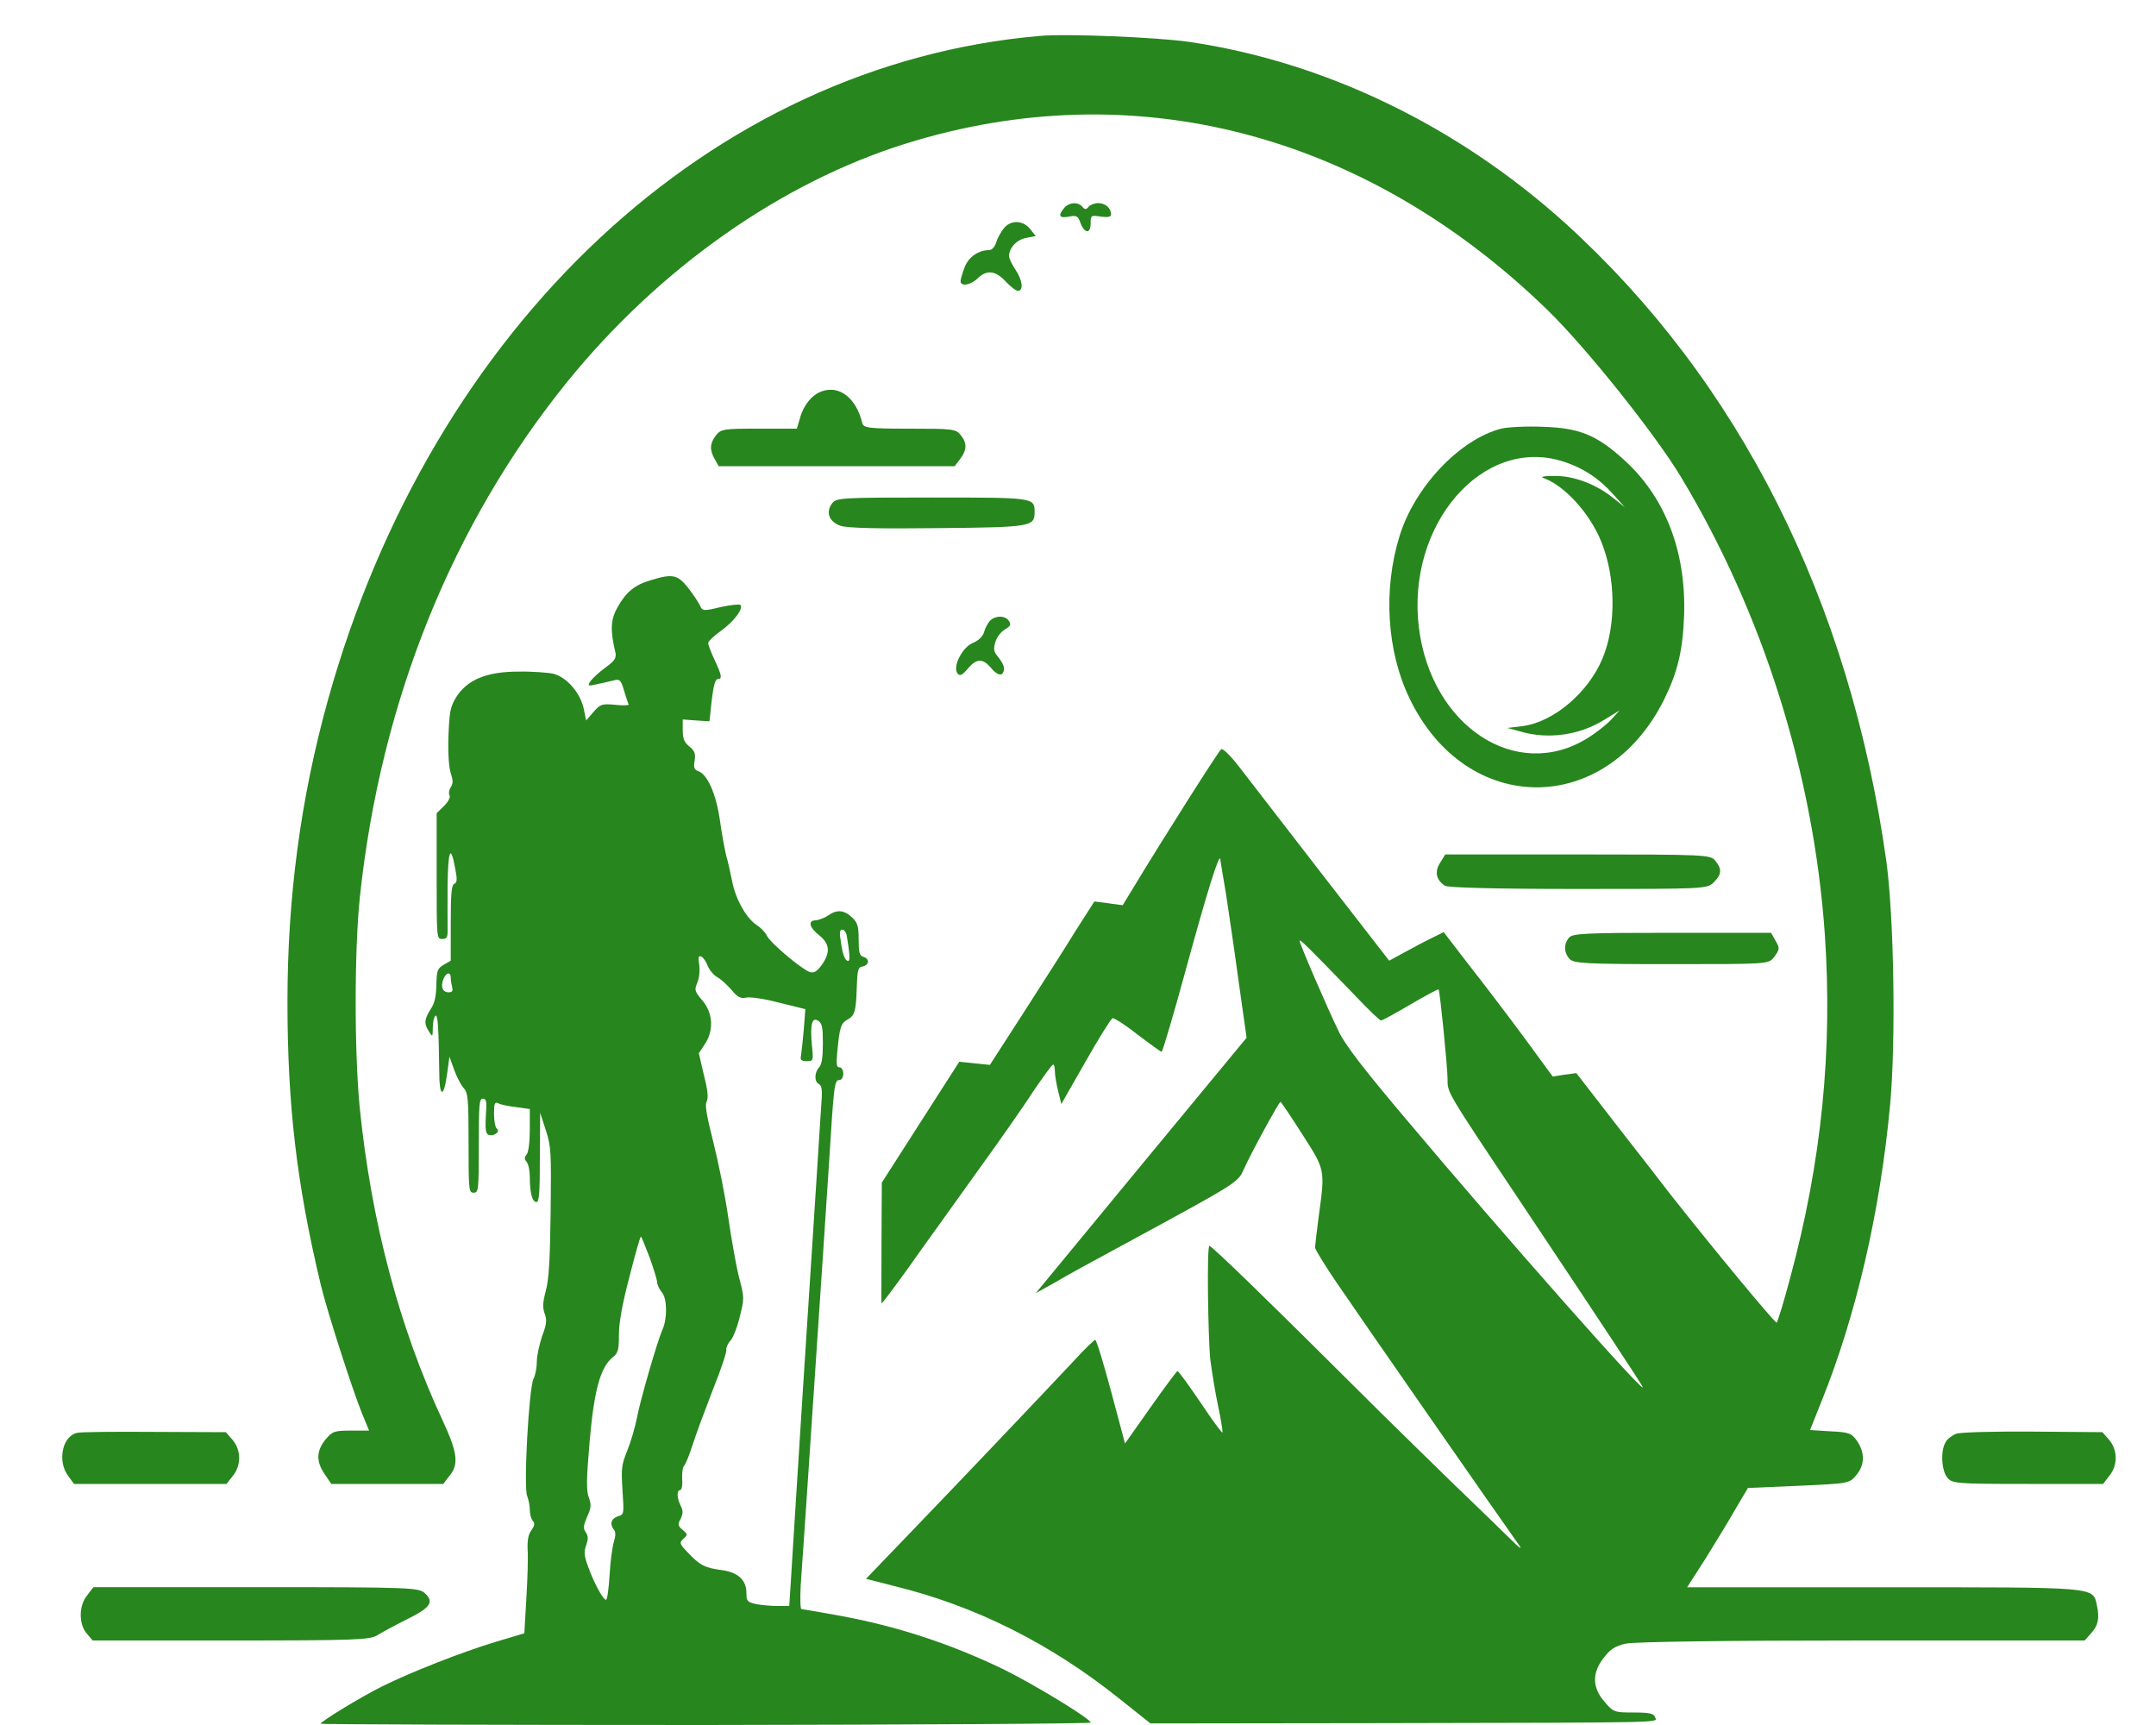
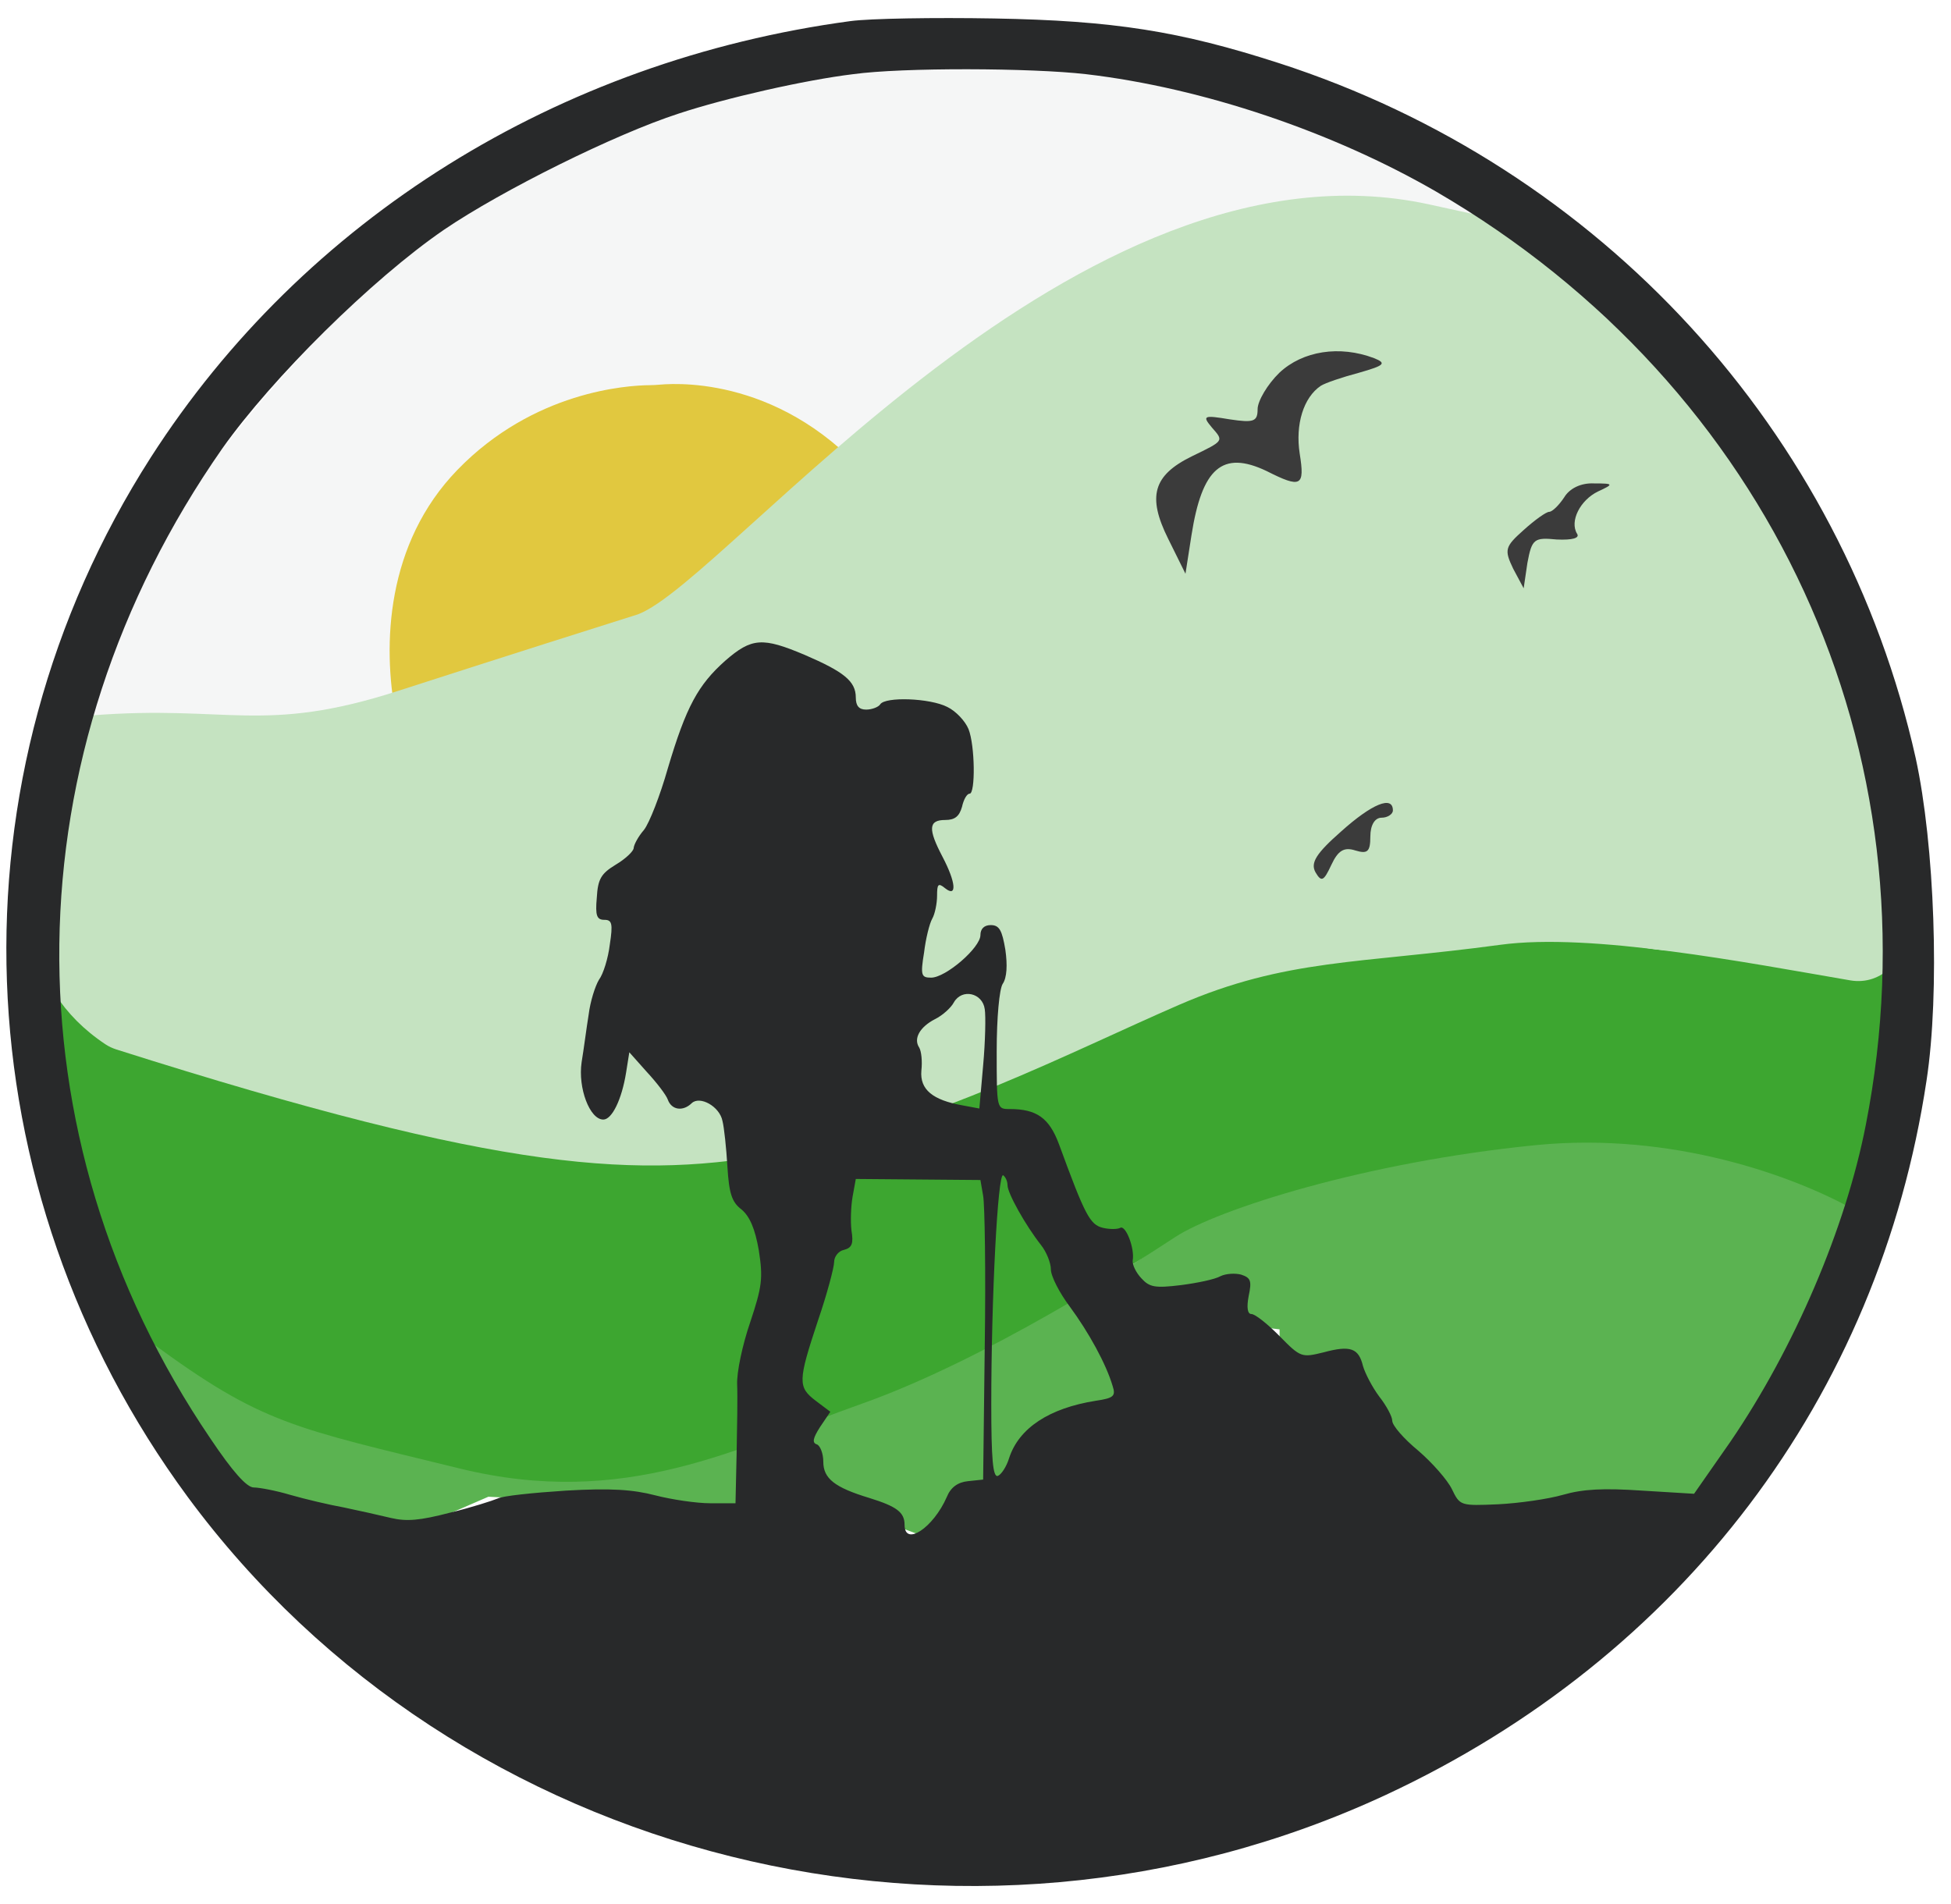
- <svg xmlns="http://www.w3.org/2000/svg" width="15" height="12" viewBox="0 0 15 12" fill="none">
-   <path d="M7.233 0.25C4.948 0.448 3.006 2.263 2.28 4.875C2.092 5.554 2 6.24 2 6.968C2 7.689 2.064 8.236 2.232 8.939C2.278 9.129 2.449 9.658 2.516 9.826L2.568 9.952H2.442C2.326 9.952 2.312 9.957 2.264 10.015C2.2 10.094 2.199 10.168 2.259 10.255L2.305 10.323H2.694H3.084L3.126 10.268C3.194 10.188 3.183 10.105 3.082 9.887C2.777 9.234 2.582 8.495 2.502 7.698C2.465 7.31 2.465 6.606 2.504 6.238C2.649 4.877 3.148 3.642 3.949 2.653C4.59 1.864 5.436 1.269 6.302 0.999C7.884 0.505 9.496 0.923 10.766 2.156C11.034 2.417 11.508 3.01 11.692 3.313C12.265 4.263 12.618 5.384 12.696 6.5C12.751 7.308 12.673 8.083 12.455 8.889C12.411 9.055 12.368 9.194 12.361 9.201C12.35 9.207 11.905 8.669 11.614 8.299C11.581 8.255 11.421 8.049 11.259 7.842L10.967 7.465L10.885 7.476L10.803 7.489L10.608 7.223C10.5 7.077 10.328 6.85 10.227 6.722L10.044 6.484L9.956 6.528C9.906 6.552 9.821 6.598 9.766 6.628L9.665 6.683L9.205 6.09C8.953 5.763 8.694 5.43 8.631 5.347C8.565 5.26 8.508 5.204 8.496 5.212C8.478 5.225 8.1 5.82 7.889 6.169L7.811 6.297L7.714 6.284L7.614 6.271L7.479 6.482C7.407 6.6 7.242 6.857 7.116 7.053L6.887 7.408L6.78 7.397L6.674 7.386L6.404 7.807L6.135 8.227L6.133 8.639C6.133 8.863 6.131 9.055 6.133 9.066C6.133 9.075 6.218 8.961 6.323 8.815C6.427 8.667 6.639 8.375 6.789 8.164C6.94 7.955 7.121 7.698 7.188 7.593C7.258 7.491 7.318 7.406 7.327 7.406C7.334 7.404 7.339 7.425 7.339 7.452C7.339 7.48 7.35 7.541 7.362 7.591L7.384 7.68L7.552 7.386C7.644 7.223 7.729 7.088 7.74 7.083C7.749 7.079 7.829 7.129 7.914 7.197C8.001 7.262 8.075 7.317 8.082 7.317C8.088 7.317 8.166 7.055 8.253 6.735C8.4 6.197 8.487 5.92 8.49 5.979C8.492 5.992 8.508 6.095 8.528 6.208C8.545 6.321 8.586 6.593 8.616 6.816L8.673 7.219L7.939 8.107L7.206 8.996L7.339 8.922C7.412 8.878 7.635 8.756 7.836 8.648C8.611 8.227 8.613 8.227 8.654 8.133C8.698 8.033 8.898 7.665 8.909 7.665C8.913 7.665 8.98 7.765 9.058 7.887C9.22 8.14 9.22 8.131 9.175 8.46C9.161 8.567 9.149 8.667 9.149 8.678C9.149 8.691 9.218 8.804 9.305 8.931C9.434 9.122 10.417 10.536 10.566 10.745C10.596 10.787 10.573 10.771 10.504 10.702C10.444 10.643 10.273 10.477 10.124 10.334C9.975 10.19 9.745 9.963 9.612 9.833C8.822 9.046 8.432 8.667 8.414 8.667C8.396 8.667 8.404 9.299 8.421 9.462C8.432 9.545 8.455 9.691 8.476 9.787C8.496 9.88 8.508 9.961 8.505 9.965C8.501 9.97 8.432 9.876 8.352 9.756C8.271 9.637 8.2 9.538 8.192 9.538C8.187 9.538 8.102 9.652 8.004 9.791L7.827 10.042L7.731 9.682C7.678 9.484 7.628 9.321 7.62 9.321C7.612 9.321 7.543 9.388 7.469 9.469C7.261 9.691 6.711 10.27 6.348 10.647L6.025 10.983L6.22 11.033C6.789 11.172 7.313 11.436 7.793 11.821L8.004 11.989L9.574 11.987C11.657 11.983 11.527 11.985 11.515 11.946C11.506 11.919 11.472 11.913 11.366 11.913C11.233 11.913 11.224 11.911 11.164 11.839C11.077 11.741 11.075 11.638 11.158 11.532C11.203 11.473 11.236 11.451 11.311 11.434C11.369 11.421 12.003 11.412 12.955 11.412H14.504L14.548 11.362C14.598 11.309 14.608 11.257 14.589 11.168C14.56 11.037 14.601 11.042 13.106 11.042H11.738L11.868 10.839C11.937 10.728 12.033 10.571 12.077 10.493L12.161 10.351L12.512 10.336C12.861 10.32 12.865 10.32 12.913 10.264C12.975 10.192 12.976 10.107 12.92 10.024C12.881 9.97 12.865 9.963 12.735 9.957L12.593 9.948L12.673 9.748C12.913 9.153 13.081 8.43 13.15 7.687C13.191 7.247 13.177 6.378 13.124 5.992C12.87 4.178 12.1 2.648 10.887 1.55C10.135 0.873 9.214 0.429 8.271 0.291C8.043 0.259 7.424 0.233 7.233 0.25ZM9.431 6.929C9.519 7.022 9.599 7.099 9.608 7.099C9.617 7.099 9.709 7.049 9.812 6.988C9.917 6.927 10.005 6.879 10.009 6.883C10.018 6.896 10.071 7.421 10.071 7.506C10.071 7.602 10.06 7.585 10.562 8.336C11.199 9.29 11.41 9.613 11.428 9.647C11.467 9.73 10.458 8.589 9.782 7.785C9.493 7.443 9.358 7.269 9.314 7.175C9.23 7.003 9.042 6.565 9.042 6.545C9.042 6.53 9.092 6.578 9.431 6.929Z" fill="#27861D" />
-   <path d="M7.403 1.448C7.359 1.5 7.369 1.52 7.437 1.507C7.49 1.496 7.501 1.502 7.518 1.553C7.547 1.627 7.588 1.627 7.588 1.553C7.588 1.498 7.591 1.496 7.659 1.507C7.708 1.513 7.73 1.509 7.73 1.492C7.73 1.448 7.691 1.413 7.641 1.413C7.616 1.413 7.586 1.424 7.573 1.439C7.558 1.459 7.547 1.459 7.531 1.439C7.501 1.402 7.435 1.407 7.403 1.448Z" fill="#27861D" />
-   <path d="M6.985 1.587C6.963 1.614 6.94 1.657 6.931 1.685C6.923 1.716 6.9 1.74 6.882 1.74C6.807 1.74 6.738 1.788 6.711 1.86C6.696 1.899 6.683 1.943 6.683 1.956C6.683 1.995 6.754 1.984 6.802 1.936C6.866 1.875 6.926 1.882 6.997 1.958C7.029 1.993 7.068 2.023 7.082 2.023C7.123 2.023 7.114 1.947 7.064 1.875C7.04 1.838 7.02 1.797 7.02 1.781C7.022 1.723 7.073 1.668 7.139 1.655L7.206 1.642L7.166 1.592C7.116 1.531 7.033 1.529 6.985 1.587Z" fill="#27861D" />
-   <path d="M5.718 2.722C5.649 2.746 5.589 2.82 5.566 2.908L5.544 2.982H5.282C5.032 2.982 5.016 2.984 4.98 3.03C4.938 3.086 4.936 3.13 4.973 3.195L5 3.243H5.821H6.642L6.68 3.193C6.728 3.13 6.729 3.082 6.683 3.025C6.65 2.984 6.625 2.982 6.328 2.982C6.039 2.982 6.007 2.977 5.999 2.942C5.956 2.768 5.841 2.679 5.718 2.722Z" fill="#27861D" />
-   <path d="M10.444 2.982C10.156 3.056 9.84 3.389 9.736 3.733C9.622 4.103 9.649 4.53 9.805 4.855C10.199 5.681 11.172 5.685 11.579 4.864C11.673 4.672 11.708 4.524 11.717 4.278C11.731 3.836 11.586 3.459 11.299 3.199C11.107 3.025 10.988 2.977 10.736 2.969C10.619 2.964 10.488 2.971 10.444 2.982ZM10.874 3.21C11.013 3.254 11.128 3.33 11.224 3.439L11.304 3.528L11.222 3.463C11.103 3.367 10.944 3.308 10.812 3.311C10.733 3.311 10.713 3.317 10.745 3.328C10.89 3.382 11.066 3.578 11.142 3.772C11.242 4.021 11.245 4.352 11.149 4.581C11.05 4.818 10.809 5.023 10.594 5.051L10.488 5.064L10.582 5.09C10.775 5.145 10.99 5.114 11.162 5.007L11.268 4.942L11.206 5.01C11.172 5.045 11.098 5.103 11.043 5.136C10.55 5.441 9.959 5.053 9.872 4.369C9.782 3.65 10.316 3.032 10.874 3.21Z" fill="#27861D" />
-   <path d="M5.789 3.502C5.743 3.563 5.768 3.629 5.846 3.657C5.89 3.674 6.119 3.679 6.525 3.674C7.18 3.668 7.198 3.663 7.198 3.561C7.198 3.461 7.192 3.461 6.488 3.461C5.85 3.461 5.818 3.463 5.789 3.502Z" fill="#27861D" />
-   <path d="M4.528 4.036C4.415 4.069 4.358 4.117 4.297 4.223C4.248 4.31 4.244 4.382 4.282 4.541C4.289 4.578 4.276 4.598 4.212 4.644C4.17 4.674 4.124 4.718 4.109 4.737C4.086 4.772 4.09 4.774 4.147 4.761C4.18 4.755 4.234 4.742 4.262 4.735C4.312 4.722 4.319 4.726 4.342 4.805C4.356 4.851 4.37 4.894 4.374 4.901C4.376 4.907 4.333 4.909 4.28 4.903C4.189 4.894 4.175 4.899 4.129 4.953L4.078 5.012L4.06 4.925C4.035 4.818 3.943 4.711 3.85 4.687C3.813 4.679 3.703 4.67 3.606 4.672C3.386 4.672 3.251 4.729 3.175 4.848C3.132 4.918 3.127 4.951 3.12 5.121C3.116 5.241 3.123 5.339 3.136 5.378C3.153 5.43 3.153 5.45 3.136 5.476C3.125 5.493 3.12 5.517 3.127 5.532C3.136 5.546 3.118 5.578 3.089 5.607L3.038 5.657V6.094C3.038 6.53 3.038 6.532 3.077 6.532C3.109 6.532 3.116 6.521 3.114 6.46C3.113 6.423 3.114 6.284 3.114 6.151C3.118 5.907 3.136 5.87 3.168 6.047C3.182 6.118 3.18 6.14 3.16 6.149C3.141 6.158 3.136 6.221 3.136 6.421V6.683L3.088 6.711C3.043 6.737 3.038 6.752 3.036 6.853C3.034 6.931 3.024 6.981 2.995 7.022C2.951 7.094 2.949 7.12 2.985 7.177C3.01 7.216 3.01 7.214 3.011 7.149C3.011 7.112 3.02 7.073 3.029 7.066C3.047 7.053 3.052 7.153 3.056 7.458C3.056 7.63 3.086 7.643 3.109 7.482L3.127 7.351L3.16 7.443C3.178 7.493 3.208 7.55 3.226 7.569C3.256 7.602 3.26 7.643 3.26 7.953C3.26 8.282 3.262 8.297 3.295 8.297C3.329 8.297 3.331 8.282 3.331 7.97C3.331 7.683 3.334 7.643 3.359 7.643C3.384 7.643 3.388 7.663 3.38 7.763C3.375 7.852 3.379 7.885 3.398 7.894C3.432 7.909 3.485 7.872 3.457 7.852C3.446 7.844 3.437 7.798 3.437 7.748C3.437 7.674 3.442 7.663 3.469 7.676C3.485 7.685 3.542 7.696 3.593 7.702L3.686 7.715V7.859C3.686 7.944 3.677 8.016 3.664 8.031C3.648 8.051 3.648 8.064 3.664 8.083C3.677 8.099 3.686 8.144 3.686 8.186C3.686 8.297 3.703 8.362 3.732 8.362C3.751 8.362 3.756 8.301 3.756 8.051L3.758 7.741L3.797 7.861C3.834 7.974 3.836 8.009 3.831 8.428C3.827 8.759 3.819 8.902 3.797 8.981C3.776 9.061 3.774 9.096 3.79 9.14C3.806 9.183 3.803 9.212 3.772 9.294C3.753 9.351 3.735 9.43 3.735 9.471C3.735 9.512 3.725 9.567 3.712 9.591C3.68 9.654 3.641 10.349 3.668 10.408C3.677 10.432 3.686 10.473 3.686 10.501C3.686 10.53 3.694 10.565 3.707 10.58C3.723 10.599 3.719 10.615 3.696 10.647C3.675 10.676 3.668 10.717 3.671 10.782C3.675 10.835 3.67 10.987 3.662 11.12L3.648 11.362L3.45 11.421C3.207 11.495 2.859 11.632 2.657 11.732C2.502 11.81 2.231 11.976 2.231 11.991C2.231 11.996 3.437 12 4.909 12C6.384 11.998 7.588 11.991 7.588 11.983C7.588 11.956 7.178 11.708 6.976 11.61C6.611 11.434 6.229 11.309 5.832 11.238C5.701 11.214 5.585 11.194 5.576 11.194C5.568 11.194 5.566 11.12 5.571 11.024C5.578 10.933 5.619 10.327 5.662 9.68C5.706 9.033 5.754 8.303 5.77 8.057C5.802 7.545 5.805 7.513 5.841 7.513C5.855 7.513 5.867 7.493 5.867 7.469C5.867 7.445 5.855 7.425 5.841 7.425C5.819 7.425 5.818 7.404 5.825 7.321C5.841 7.147 5.85 7.12 5.894 7.094C5.947 7.066 5.956 7.036 5.961 6.863C5.965 6.75 5.97 6.728 5.999 6.724C6.046 6.715 6.054 6.672 6.009 6.657C5.979 6.648 5.974 6.628 5.974 6.537C5.974 6.443 5.967 6.419 5.928 6.382C5.873 6.33 5.823 6.325 5.761 6.369C5.736 6.386 5.699 6.399 5.678 6.402C5.619 6.402 5.628 6.45 5.699 6.506C5.773 6.565 5.779 6.626 5.717 6.713C5.683 6.759 5.662 6.772 5.631 6.761C5.571 6.737 5.355 6.556 5.335 6.508C5.325 6.487 5.294 6.454 5.266 6.436C5.193 6.389 5.119 6.258 5.094 6.132C5.082 6.071 5.064 5.99 5.053 5.955C5.044 5.918 5.023 5.809 5.009 5.709C4.982 5.519 4.92 5.382 4.854 5.363C4.83 5.354 4.824 5.336 4.833 5.291C4.84 5.241 4.833 5.223 4.796 5.193C4.76 5.164 4.75 5.136 4.75 5.082V5.005L4.844 5.012L4.936 5.018L4.952 4.87C4.963 4.772 4.977 4.724 4.993 4.724C5.027 4.724 5.021 4.698 4.972 4.591C4.947 4.539 4.927 4.485 4.927 4.474C4.927 4.461 4.968 4.422 5.018 4.387C5.108 4.321 5.174 4.234 5.151 4.208C5.145 4.202 5.083 4.208 5.014 4.223C4.895 4.252 4.886 4.252 4.869 4.21C4.858 4.188 4.821 4.132 4.785 4.086C4.713 3.997 4.679 3.99 4.528 4.036ZM5.892 6.515C5.912 6.633 5.915 6.685 5.901 6.685C5.88 6.685 5.862 6.641 5.85 6.55C5.839 6.487 5.842 6.467 5.86 6.467C5.874 6.467 5.889 6.489 5.892 6.515ZM4.924 6.72C4.936 6.748 4.966 6.785 4.991 6.798C5.018 6.813 5.062 6.855 5.09 6.887C5.129 6.935 5.152 6.948 5.19 6.94C5.216 6.933 5.319 6.948 5.42 6.975L5.603 7.02L5.592 7.164C5.585 7.242 5.576 7.323 5.573 7.343C5.566 7.373 5.575 7.382 5.612 7.382C5.658 7.382 5.66 7.38 5.649 7.275C5.635 7.127 5.649 7.073 5.692 7.101C5.72 7.118 5.725 7.147 5.725 7.26C5.725 7.356 5.717 7.406 5.699 7.425C5.665 7.46 5.665 7.526 5.697 7.541C5.717 7.55 5.722 7.582 5.715 7.669C5.711 7.733 5.695 7.97 5.681 8.199C5.667 8.425 5.638 8.857 5.619 9.157C5.599 9.456 5.568 9.957 5.548 10.268C5.529 10.58 5.507 10.911 5.502 11.002L5.491 11.172H5.408C5.364 11.172 5.296 11.166 5.261 11.159C5.2 11.146 5.193 11.137 5.193 11.083C5.193 10.991 5.135 10.937 5.018 10.922C4.902 10.906 4.87 10.889 4.785 10.8C4.727 10.739 4.725 10.732 4.755 10.704C4.785 10.678 4.785 10.673 4.75 10.643C4.716 10.615 4.714 10.604 4.736 10.565C4.753 10.527 4.753 10.51 4.736 10.475C4.709 10.423 4.707 10.366 4.732 10.366C4.743 10.366 4.75 10.331 4.746 10.288C4.744 10.246 4.75 10.205 4.76 10.196C4.769 10.188 4.796 10.122 4.819 10.05C4.842 9.978 4.906 9.806 4.959 9.669C5.014 9.532 5.057 9.406 5.053 9.39C5.051 9.375 5.064 9.345 5.083 9.325C5.101 9.305 5.131 9.229 5.147 9.159C5.179 9.033 5.179 9.027 5.142 8.887C5.122 8.809 5.089 8.621 5.067 8.471C5.046 8.321 4.998 8.085 4.963 7.946C4.917 7.763 4.902 7.685 4.917 7.661C4.929 7.637 4.924 7.582 4.897 7.478L4.862 7.327L4.902 7.266C4.968 7.171 4.961 7.046 4.886 6.959C4.833 6.896 4.83 6.887 4.851 6.837C4.865 6.807 4.87 6.752 4.865 6.713C4.856 6.657 4.86 6.646 4.879 6.654C4.893 6.661 4.913 6.689 4.924 6.72ZM3.136 6.802C3.136 6.82 3.141 6.848 3.146 6.868C3.153 6.892 3.146 6.903 3.121 6.903C3.079 6.903 3.063 6.863 3.086 6.809C3.105 6.763 3.136 6.759 3.136 6.802ZM4.519 8.746C4.548 8.826 4.572 8.905 4.572 8.92C4.572 8.937 4.587 8.968 4.606 8.992C4.642 9.035 4.643 9.172 4.61 9.247C4.574 9.327 4.452 9.748 4.431 9.865C4.418 9.931 4.388 10.033 4.363 10.094C4.324 10.19 4.321 10.218 4.331 10.368C4.342 10.534 4.342 10.536 4.297 10.549C4.251 10.565 4.241 10.604 4.271 10.641C4.285 10.658 4.283 10.684 4.271 10.726C4.26 10.761 4.246 10.865 4.241 10.959C4.235 11.052 4.225 11.129 4.216 11.129C4.196 11.129 4.133 11.013 4.093 10.902C4.063 10.822 4.062 10.795 4.078 10.75C4.093 10.706 4.093 10.687 4.076 10.66C4.056 10.632 4.058 10.615 4.085 10.551C4.113 10.49 4.115 10.469 4.097 10.418C4.079 10.373 4.079 10.296 4.102 10.031C4.133 9.671 4.177 9.512 4.262 9.443C4.301 9.412 4.306 9.39 4.306 9.286C4.306 9.203 4.329 9.072 4.379 8.883C4.418 8.728 4.454 8.602 4.459 8.602C4.462 8.602 4.489 8.667 4.519 8.746Z" fill="#27861D" />
-   <path d="M6.891 4.315C6.875 4.33 6.855 4.367 6.847 4.395C6.838 4.428 6.808 4.456 6.77 4.472C6.696 4.5 6.625 4.639 6.662 4.685C6.678 4.705 6.694 4.698 6.733 4.652C6.795 4.578 6.838 4.578 6.898 4.65C6.946 4.707 6.985 4.705 6.985 4.648C6.985 4.631 6.967 4.598 6.946 4.572C6.914 4.535 6.91 4.517 6.925 4.467C6.933 4.435 6.964 4.395 6.99 4.38C7.031 4.356 7.036 4.345 7.019 4.319C6.994 4.282 6.93 4.28 6.891 4.315Z" fill="#27861D" />
-   <path d="M10.02 6.001C9.979 6.064 9.991 6.121 10.053 6.162C10.075 6.175 10.405 6.184 10.981 6.184C11.859 6.184 11.877 6.184 11.923 6.138C11.978 6.084 11.982 6.047 11.934 5.988C11.9 5.946 11.875 5.944 10.978 5.944H10.055L10.02 6.001Z" fill="#27861D" />
-   <path d="M10.915 6.524C10.878 6.569 10.88 6.626 10.919 6.67C10.949 6.702 11.024 6.707 11.629 6.707C12.301 6.707 12.304 6.707 12.342 6.659C12.384 6.602 12.384 6.598 12.349 6.537L12.322 6.489H11.632C11.029 6.489 10.939 6.493 10.915 6.524Z" fill="#27861D" />
-   <path d="M0.535 9.968C0.432 9.992 0.398 10.168 0.475 10.268L0.515 10.323H1.046H1.576L1.619 10.268C1.679 10.196 1.679 10.087 1.617 10.015L1.571 9.963L1.072 9.961C0.798 9.959 0.554 9.961 0.535 9.968Z" fill="#27861D" />
-   <path d="M13.61 9.974C13.582 9.985 13.546 10.011 13.536 10.033C13.5 10.092 13.507 10.229 13.548 10.279C13.582 10.32 13.607 10.323 14.107 10.323H14.632L14.674 10.268C14.735 10.196 14.735 10.087 14.673 10.015L14.627 9.963L14.146 9.959C13.88 9.957 13.64 9.963 13.61 9.974Z" fill="#27861D" />
-   <path d="M0.608 11.096C0.547 11.168 0.547 11.299 0.604 11.364L0.645 11.412H1.608C2.47 11.412 2.575 11.408 2.626 11.375C2.658 11.355 2.747 11.307 2.825 11.268C2.994 11.185 3.022 11.146 2.958 11.085C2.915 11.044 2.873 11.041 1.782 11.041H0.65L0.608 11.096Z" fill="#27861D" />
+ <svg xmlns="http://www.w3.org/2000/svg" width="82" height="80" viewBox="0 0 82 80" fill="none">
+   <path d="M5.36 55.514C7.047 56.786 12.137 59.954 14.836 60.336C17.165 60.972 21.792 62.133 23.72 61.943C25.648 61.752 28.165 61.223 29.169 61.024L36.157 57.351L45.588 54.566C47.395 53.255 51.227 50.607 52.094 50.512C52.962 50.417 54.464 49.995 55.106 49.797C57.797 48.922 63.974 47.269 67.155 47.65C71.131 48.127 74.625 48.366 76.794 49.797C77.633 50.35 78.073 50.591 78.282 50.666L78.36 50.512C78.464 50.635 78.505 50.746 78.282 50.666L72.095 62.913H68.48H66.191L64.263 63.39H62.697H62.094L60.44 62.913C60.078 62.715 59.803 61.521 59.61 61.139C59.418 60.758 57.404 59.7 57.123 59.303L56.531 57.581L56.175 57.351H55.346L53.781 56.892V55.878L51.674 55.629L51.911 54.596L51.556 54.089L50.845 54.596L49.323 54.089L47.154 58.74L43.419 60.409L42.576 61.959L40.046 62.913L38.841 64.583L37.877 64.225L37.154 63.39C36.792 63.231 35.997 62.913 35.708 62.913C35.419 62.913 31.893 63.231 30.166 63.39L20.527 62.913L16.671 64.583L10.286 62.913L5.36 55.514Z" fill="#5BB351" />
+   <path d="M16.623 37.547C9.719 41.095 4.338 39.025 2.51 37.547C0.761 38.548 1.694 52.996 6.359 56.43C11.025 59.863 12.308 60.006 19.306 61.723C26.304 63.439 30.97 60.864 36.218 59.005C41.467 57.145 47.649 53.14 49.398 51.995C51.148 50.851 57.329 48.848 64.561 48.133C70.346 47.561 75.442 49.473 77.852 50.808C79.757 40.216 79.326 42.565 79.054 39.514C77.693 39.514 75.221 39.979 70.743 39.979C65.144 39.979 53.597 33.684 49.398 31.825C45.199 29.965 38.084 29.679 30.387 30.823C22.689 31.968 25.255 33.112 16.623 37.547Z" fill="#3DA630" />
+   <path d="M21.608 30.325C18.064 31.942 9.9 31.898 4.476 31.571C3.107 31.488 2.273 30.07 2.903 28.852C11.412 12.391 33.875 -11.091 61.348 8.124C63.021 9.294 61.032 13.707 58.99 13.669C52.842 13.554 46.693 17.689 42.881 19.183C39.069 20.676 26.896 27.913 21.608 30.325Z" fill="#F5F6F6" />
+   <path d="M19.225 19.751C16.23 22.841 16.072 27.103 16.63 30.043C16.823 31.058 17.859 31.614 18.859 31.354C20.683 30.88 22.979 30.253 24.081 29.852C25.977 29.163 32.492 26.064 33.321 25.49C33.77 25.179 35.223 24.254 36.531 23.428C37.446 22.849 37.749 21.633 37.09 20.774C33.39 15.951 28.745 16.076 27.722 16.169C27.583 16.181 27.447 16.189 27.307 16.19C26.364 16.198 22.433 16.441 19.225 19.751Z" fill="#E1C83F" />
+   <path d="M16.743 29.037C11.058 30.874 9.611 29.619 3.865 30.07C2.861 30.149 1.438 32.422 1.304 33.419C0.768 37.403 0.762 41.46 4.437 43.899C4.575 43.99 4.734 44.062 4.892 44.113C21.287 49.318 26.842 49.579 32.971 48.437C39.13 47.289 45.053 44.19 49.554 42.238C54.055 40.287 57.135 40.516 63.058 39.713C66.883 39.194 73.404 40.46 77.769 41.209C79.099 41.437 80.208 40.275 79.962 38.948L78.8 32.671L76.075 23.947C73.943 18.896 69.935 15.328 68.513 14.216C61.762 8.936 72.73 11.363 60.081 8.595C45.305 5.361 30.602 24.407 26.812 25.823C25.351 26.282 21.292 27.568 16.743 29.037Z" fill="#C5E3C1" />
+   <path d="M35.742 0.887C23.443 2.544 12.762 9.216 6.34 19.223C-2.291 32.699 -1.676 49.931 7.889 62.921C19.253 78.32 40.615 83.644 58.242 75.448C70.677 69.659 78.967 58.724 80.971 45.424C81.54 41.713 81.312 35.505 80.515 31.86C77.441 18.119 67.284 7.028 53.756 2.654C49.588 1.307 46.81 0.865 41.777 0.776C39.271 0.732 36.561 0.776 35.742 0.887ZM45.648 3.118C50.567 3.693 56.033 5.548 60.383 8.067C74.435 16.263 81.495 31.595 78.42 47.28C77.578 51.61 75.414 56.669 72.727 60.602L71.201 62.789L69.014 62.656C67.397 62.546 66.532 62.59 65.689 62.833C65.075 63.01 63.845 63.187 62.956 63.231C61.385 63.297 61.362 63.297 61.021 62.59C60.839 62.214 60.201 61.485 59.609 60.977C58.994 60.469 58.516 59.917 58.516 59.718C58.516 59.541 58.265 59.077 57.969 58.702C57.673 58.304 57.377 57.73 57.286 57.42C57.104 56.669 56.762 56.537 55.623 56.846C54.712 57.067 54.667 57.067 53.779 56.161C53.278 55.653 52.754 55.233 52.594 55.233C52.435 55.233 52.389 54.968 52.48 54.482C52.617 53.842 52.572 53.709 52.162 53.576C51.911 53.51 51.524 53.532 51.296 53.643C51.068 53.775 50.317 53.93 49.634 54.018C48.541 54.151 48.313 54.107 47.971 53.731C47.743 53.488 47.584 53.157 47.607 52.98C47.698 52.472 47.311 51.478 47.083 51.61C46.969 51.676 46.627 51.676 46.354 51.61C45.808 51.478 45.603 51.08 44.51 48.098C44.099 46.993 43.576 46.617 42.437 46.617C41.891 46.617 41.891 46.617 41.891 44.187C41.891 42.751 42.004 41.58 42.141 41.359C42.323 41.094 42.346 40.564 42.255 39.923C42.118 39.106 42.004 38.885 41.64 38.885C41.367 38.885 41.207 39.04 41.207 39.305C41.207 39.835 39.75 41.094 39.135 41.094C38.725 41.094 38.679 41.006 38.839 40.034C38.907 39.46 39.066 38.819 39.18 38.62C39.294 38.421 39.385 37.979 39.385 37.648C39.385 37.162 39.431 37.096 39.727 37.339C40.228 37.736 40.182 37.096 39.613 36.013C38.998 34.842 39.021 34.467 39.727 34.467C40.137 34.467 40.319 34.312 40.433 33.914C40.501 33.605 40.638 33.362 40.752 33.362C41.002 33.362 40.98 31.33 40.706 30.645C40.57 30.314 40.182 29.894 39.818 29.717C39.089 29.341 37.199 29.275 36.994 29.607C36.926 29.717 36.652 29.827 36.402 29.827C36.106 29.827 35.969 29.673 35.969 29.319C35.969 28.634 35.468 28.237 33.828 27.53C32.052 26.779 31.597 26.801 30.481 27.773C29.342 28.789 28.841 29.695 28.067 32.302C27.748 33.428 27.292 34.599 27.064 34.886C26.814 35.174 26.632 35.527 26.632 35.66C26.609 35.792 26.29 36.102 25.88 36.345C25.265 36.72 25.129 36.941 25.083 37.736C25.015 38.487 25.083 38.664 25.402 38.664C25.721 38.664 25.766 38.819 25.63 39.703C25.561 40.277 25.357 40.94 25.174 41.183C25.015 41.448 24.81 42.089 24.742 42.641C24.651 43.193 24.537 44.099 24.445 44.651C24.286 45.734 24.787 47.059 25.357 47.059C25.721 47.059 26.131 46.22 26.313 45.093L26.45 44.231L27.178 45.049C27.588 45.491 27.998 46.021 28.067 46.22C28.226 46.662 28.704 46.728 29.069 46.374C29.41 46.043 30.253 46.507 30.367 47.126C30.435 47.391 30.526 48.252 30.572 49.025C30.64 50.152 30.754 50.528 31.164 50.837C31.506 51.124 31.733 51.632 31.893 52.56C32.075 53.731 32.029 54.084 31.528 55.587C31.209 56.515 30.959 57.685 30.982 58.194C31.004 58.68 30.982 60.027 30.959 61.132L30.913 63.187H29.843C29.274 63.187 28.226 63.032 27.543 62.855C26.609 62.612 25.675 62.546 23.785 62.656C22.419 62.745 21.12 62.877 20.916 62.988C20.71 63.076 19.822 63.363 18.911 63.584C17.636 63.916 17.09 63.96 16.429 63.805C15.973 63.695 15.085 63.496 14.448 63.363C13.833 63.253 12.808 63.01 12.193 62.833C11.601 62.656 10.895 62.524 10.667 62.524C10.371 62.524 9.779 61.861 8.845 60.469C0.191 47.722 0.396 31.661 9.346 18.848C11.441 15.887 15.632 11.734 18.661 9.657C21.098 8 25.858 5.637 28.522 4.775C30.526 4.112 33.851 3.361 35.855 3.118C37.928 2.831 43.348 2.853 45.648 3.118ZM41.389 42.42C41.435 42.707 41.412 43.79 41.321 44.784L41.162 46.595L40.456 46.463C39.203 46.242 38.657 45.8 38.725 45.005C38.77 44.607 38.725 44.187 38.634 44.033C38.383 43.657 38.657 43.171 39.294 42.84C39.613 42.685 39.977 42.354 40.091 42.133C40.433 41.536 41.298 41.735 41.389 42.42ZM42.346 49.821C42.346 50.152 43.097 51.5 43.758 52.339C43.986 52.627 44.168 53.09 44.168 53.355C44.168 53.643 44.532 54.35 44.965 54.924C45.762 56.007 46.491 57.332 46.764 58.26C46.901 58.68 46.81 58.768 46.058 58.879C44.099 59.188 42.824 60.027 42.414 61.286C42.3 61.662 42.073 61.993 41.936 62.038C41.731 62.104 41.663 61.309 41.663 59.033C41.663 54.548 41.936 49.269 42.164 49.401C42.255 49.467 42.346 49.644 42.346 49.821ZM41.321 50.263C41.389 50.616 41.435 53.466 41.389 56.559L41.321 62.192L40.683 62.259C40.251 62.303 39.955 62.524 39.795 62.921C39.226 64.225 38.019 65.02 38.019 64.092C38.019 63.562 37.677 63.319 36.538 62.965C35.081 62.524 34.603 62.148 34.603 61.441C34.603 61.088 34.466 60.756 34.33 60.712C34.124 60.646 34.17 60.447 34.466 59.983L34.899 59.342L34.284 58.879C33.532 58.304 33.532 58.061 34.375 55.52C34.762 54.394 35.058 53.267 35.058 53.046C35.058 52.825 35.24 52.582 35.468 52.538C35.81 52.45 35.878 52.273 35.787 51.721C35.742 51.345 35.764 50.704 35.833 50.307L35.969 49.556L38.588 49.578L41.207 49.6L41.321 50.263Z" fill="#28292A" />
+   <path d="M53.773 15.667C53.268 16.157 52.857 16.861 52.857 17.198C52.857 17.718 52.699 17.779 51.688 17.627C50.583 17.443 50.52 17.473 50.93 17.963C51.436 18.545 51.467 18.514 50.078 19.188C48.467 19.983 48.214 20.871 49.098 22.647L49.825 24.116L50.078 22.494C50.52 19.677 51.373 18.912 53.236 19.8C54.689 20.535 54.847 20.443 54.626 19.065C54.437 17.841 54.784 16.708 55.511 16.218C55.7 16.096 56.426 15.851 57.121 15.667C58.195 15.361 58.29 15.27 57.753 15.055C56.3 14.504 54.752 14.749 53.773 15.667Z" fill="#3B3B3B" />
+   <path d="M65.745 20.902C65.524 21.238 65.239 21.514 65.113 21.514C64.987 21.514 64.513 21.851 64.039 22.279C63.249 22.983 63.218 23.106 63.597 23.902L64.039 24.728L64.197 23.657C64.386 22.647 64.481 22.585 65.429 22.677C66.092 22.708 66.408 22.616 66.282 22.432C65.966 21.912 66.408 21.024 67.166 20.657C67.829 20.351 67.829 20.32 67.008 20.32C66.44 20.29 65.966 20.535 65.745 20.902Z" fill="#3B3B3B" />
+   <path d="M56.364 34.952C55.321 35.87 55.069 36.268 55.29 36.666C55.542 37.095 55.637 37.034 55.953 36.36C56.237 35.748 56.49 35.595 56.964 35.748C57.469 35.901 57.595 35.809 57.595 35.166C57.595 34.677 57.785 34.371 58.069 34.371C58.322 34.371 58.543 34.218 58.543 34.065C58.543 33.422 57.659 33.789 56.364 34.952Z" fill="#3B3B3B" />
</svg>
